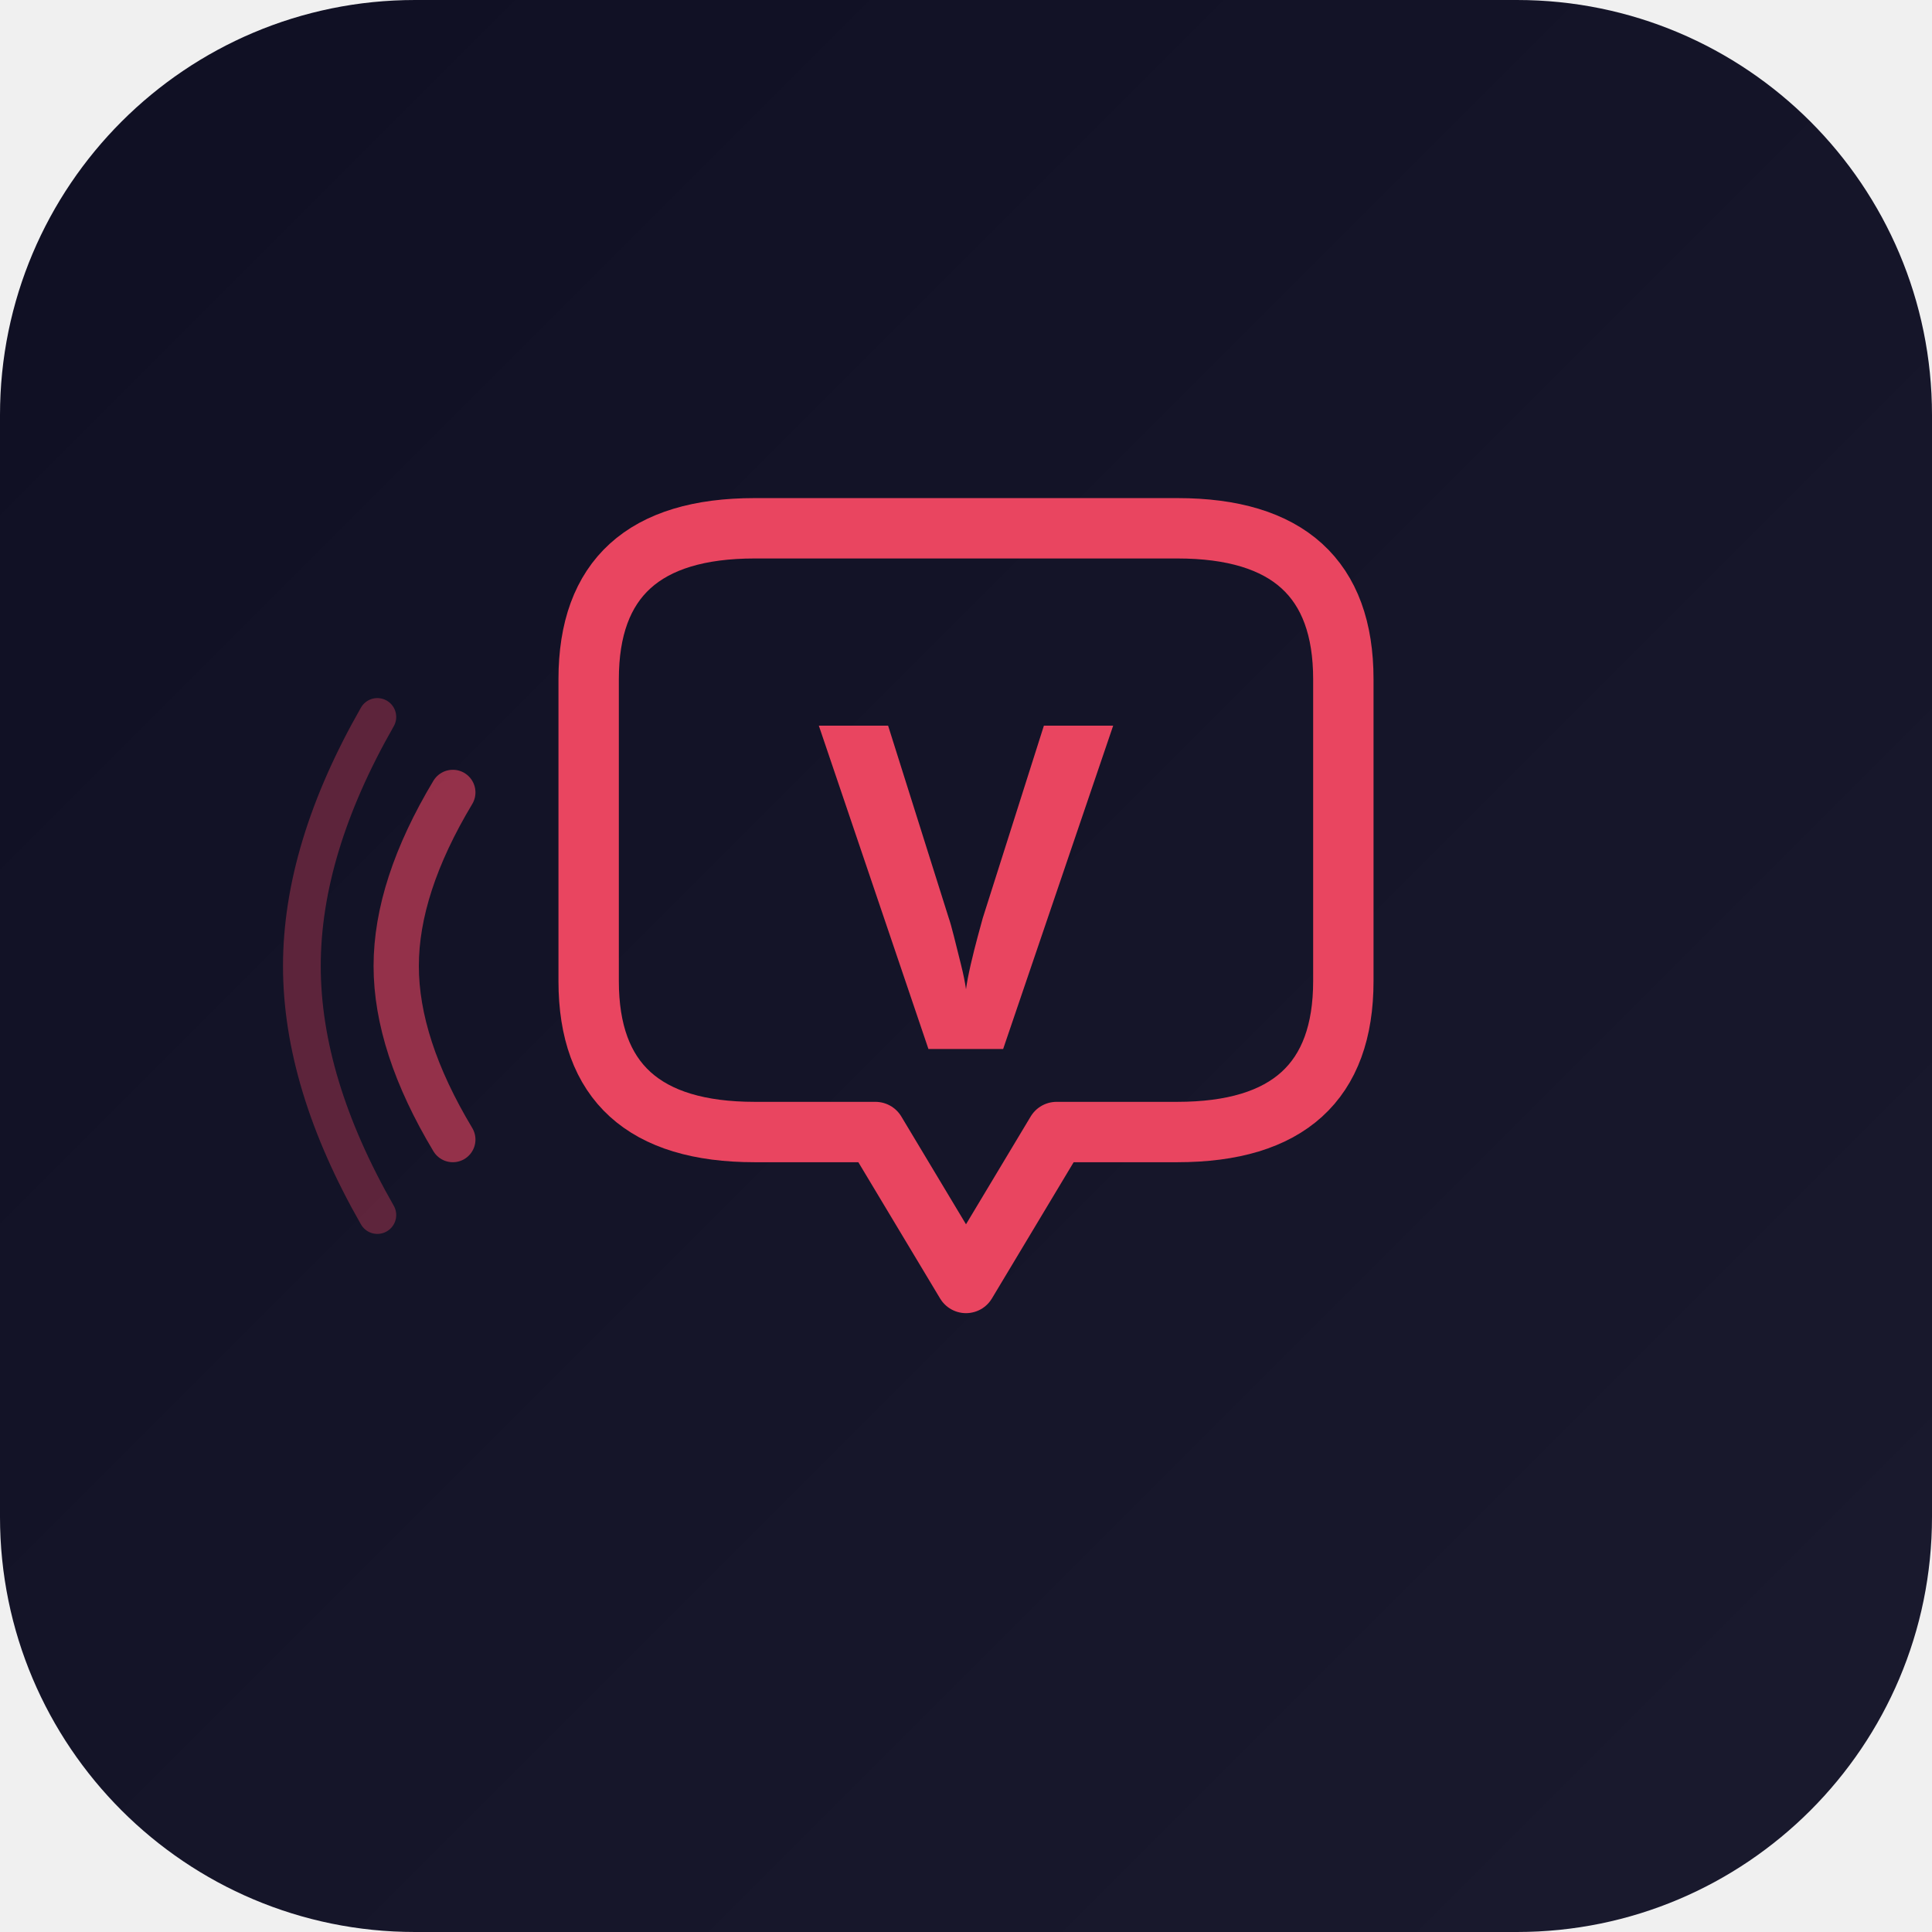
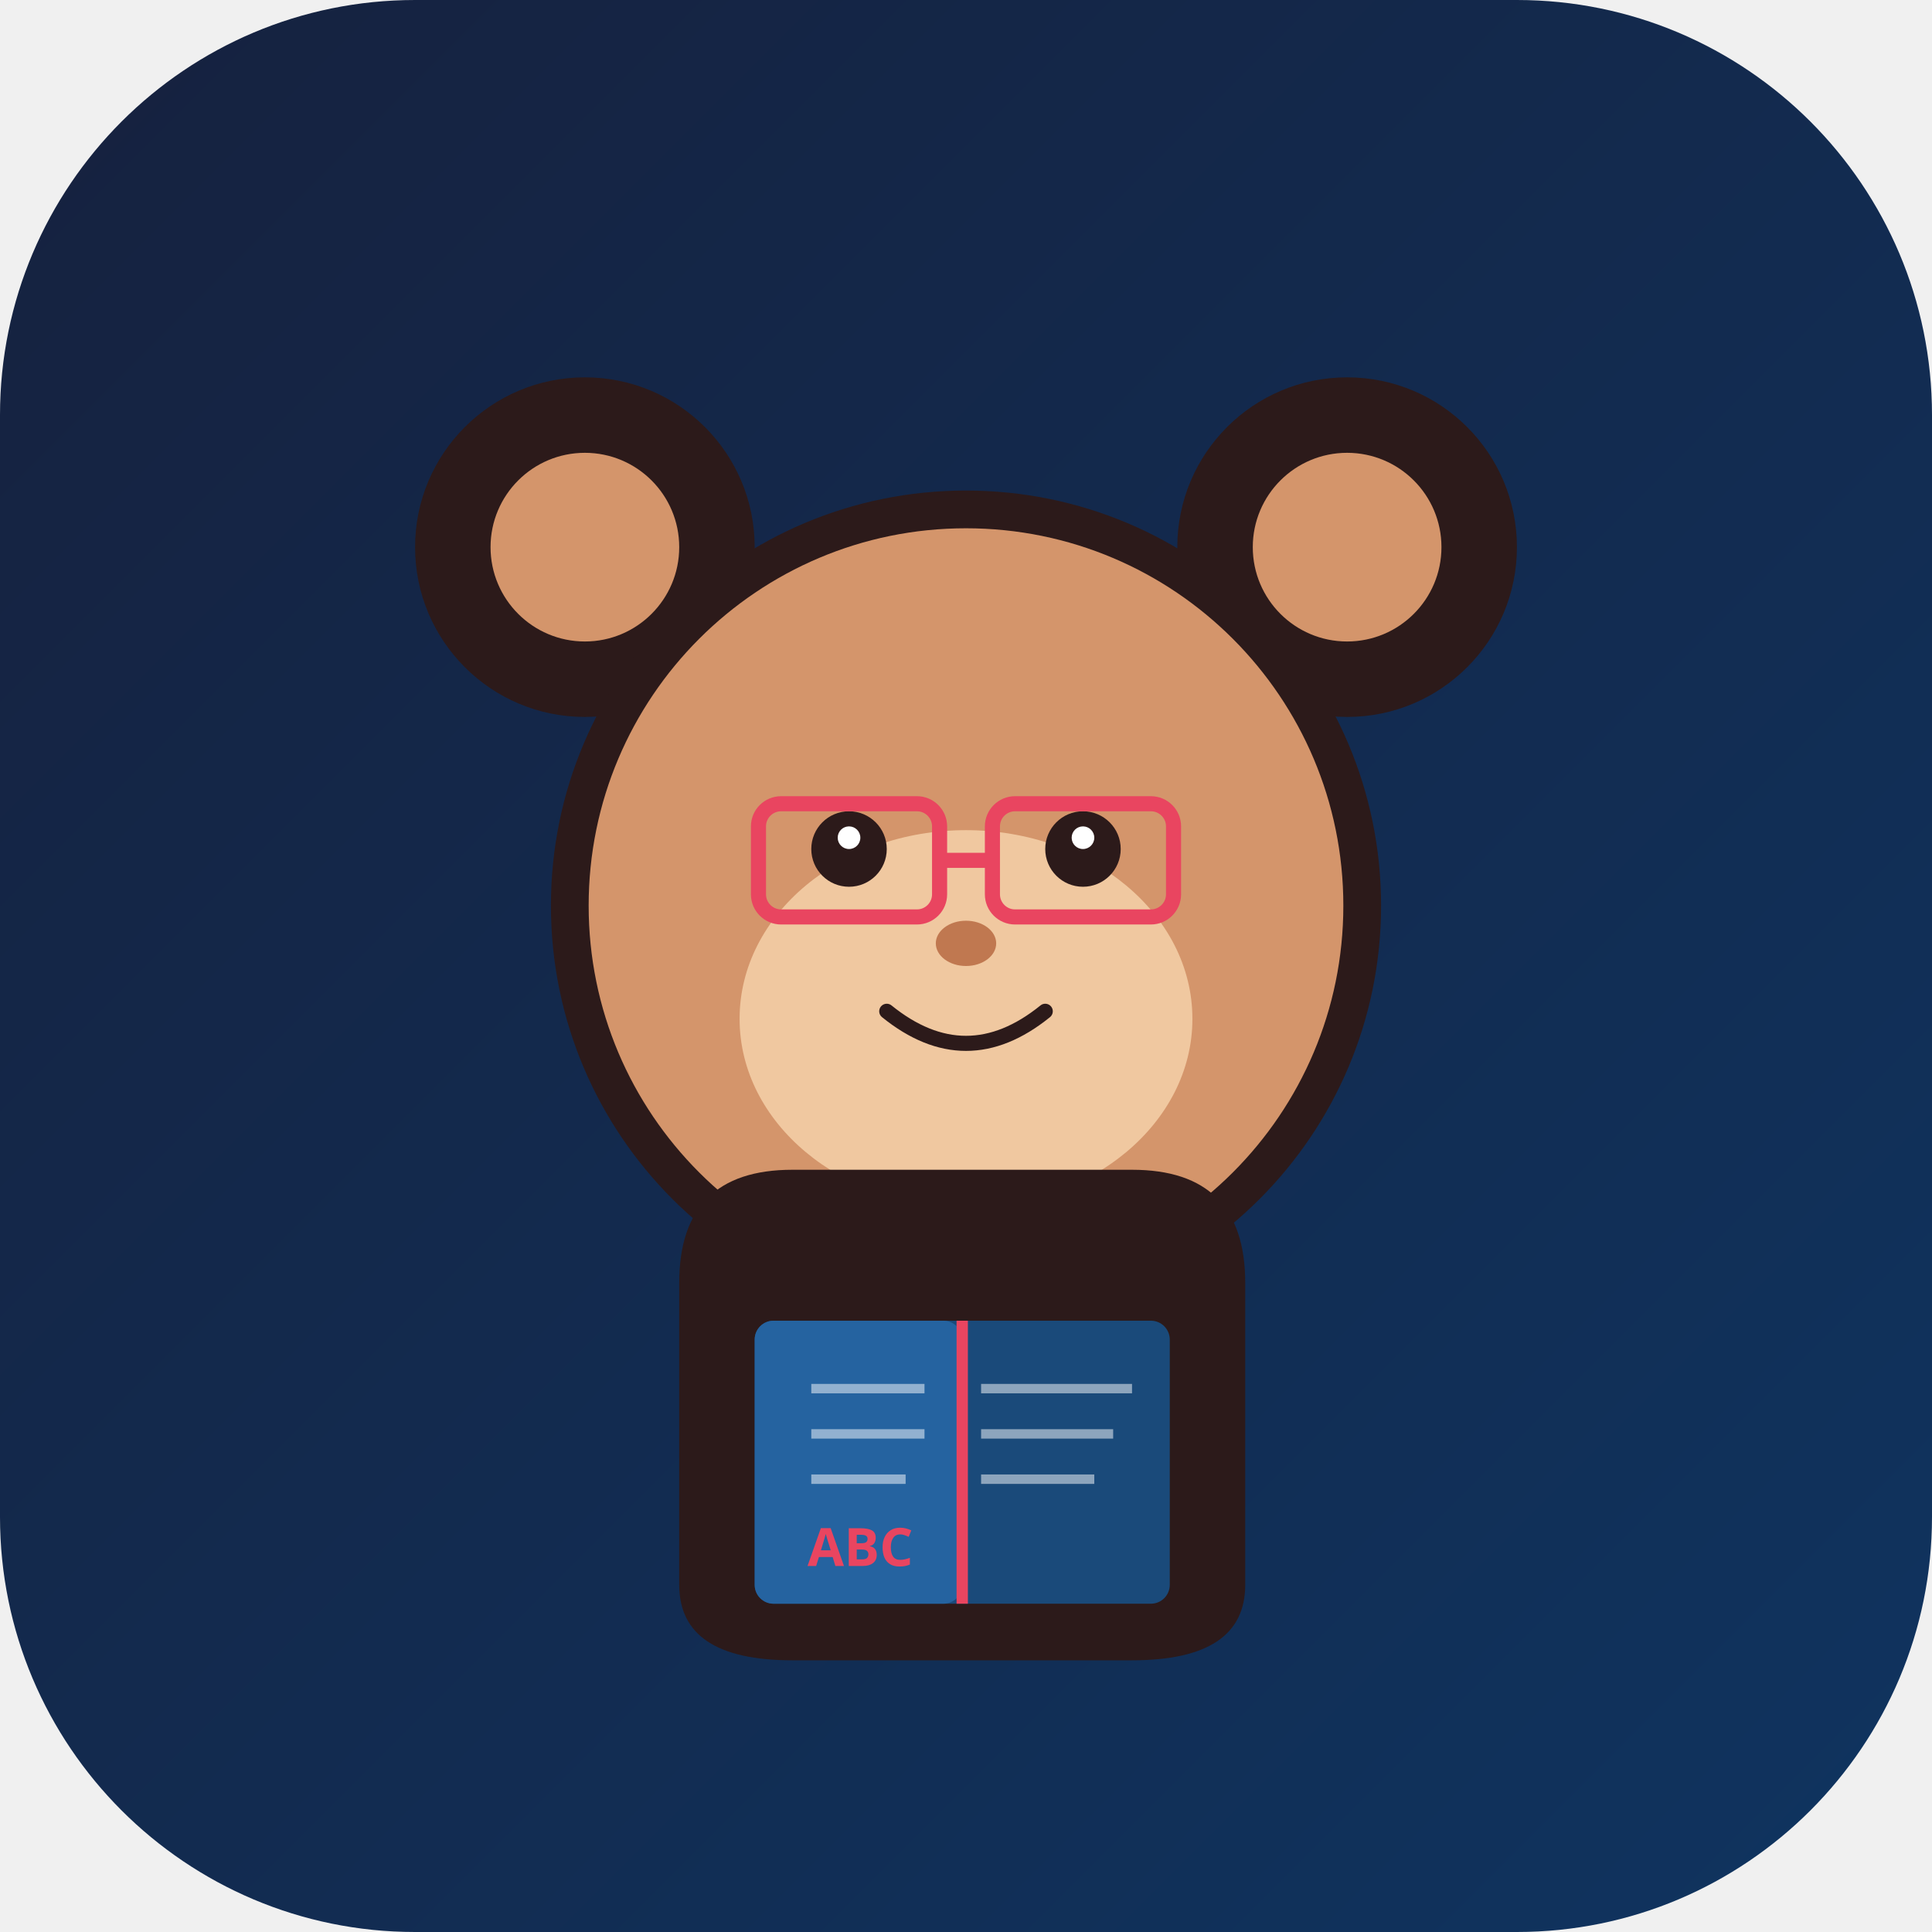
<svg xmlns="http://www.w3.org/2000/svg" viewBox="0 0 512 512">
  <defs>
    <linearGradient id="bg" x1="0" y1="0" x2="1" y2="1">
-       <stop offset="0%" stop-color="#0f0f23" />
-       <stop offset="100%" stop-color="#1a1a2e" />
+       <stop offset="0%" stop-color="#16213e" />
+       <stop offset="100%" stop-color="#0f3460" />
    </linearGradient>
  </defs>
  <rect width="512" height="512" rx="110" fill="url(#bg)" />
-   <path d="M156 180 Q156 140 200 140 H312 Q356 140 356 180 V260 Q356 300 312 300 H280 L256 340 L232 300 H200 Q156 300 156 260 Z" fill="none" stroke="#e94560" stroke-width="16" stroke-linecap="round" stroke-linejoin="round" />
-   <path d="M120 210 Q105 235 105 256 Q105 277 120 302" fill="none" stroke="#e94560" stroke-width="12" stroke-linecap="round" opacity="0.6" />
-   <path d="M100 190 Q80 225 80 256 Q80 287 100 322" fill="none" stroke="#e94560" stroke-width="10" stroke-linecap="round" opacity="0.35" />
-   <text x="256" y="278" text-anchor="middle" font-family="system-ui,sans-serif" font-size="120" font-weight="900" fill="#e94560" letter-spacing="-4">V</text>
+   <circle cx="155" cy="145" r="45" fill="#2c1a1a" />
+   <circle cx="155" cy="145" r="25" fill="#d4956b" />
+   <circle cx="357" cy="145" r="45" fill="#2c1a1a" />
+   <circle cx="357" cy="145" r="25" fill="#d4956b" />
+   <circle cx="256" cy="240" r="110" fill="#2c1a1a" />
+   <circle cx="256" cy="240" r="100" fill="#d4956b" />
+   <ellipse cx="256" cy="270" rx="60" ry="50" fill="#f0c8a0" />
+   <circle cx="225" cy="225" r="10" fill="#2c1a1a" />
+   <circle cx="225" cy="222" r="3" fill="white" />
+   <circle cx="287" cy="225" r="10" fill="#2c1a1a" />
+   <circle cx="287" cy="222" r="3" fill="white" />
+   <rect x="201" y="213" width="48" height="30" rx="6" fill="none" stroke="#e94560" stroke-width="4" />
+   <rect x="263" y="213" width="48" height="30" rx="6" fill="none" stroke="#e94560" stroke-width="4" />
+   <line x1="249" y1="228" x2="263" y2="228" stroke="#e94560" stroke-width="4" />
+   <ellipse cx="256" cy="250" rx="8" ry="6" fill="#c07850" />
+   <path d="M235 268 Q256 285 277 268" fill="none" stroke="#2c1a1a" stroke-width="4" stroke-linecap="round" />
+   <path d="M180 340 Q180 310 210 310 H300 Q330 310 330 340 V420 Q330 440 300 440 H210 Q180 440 180 420 Z" fill="#2c1a1a" />
+   <rect x="200" y="350" width="110" height="75" rx="5" fill="#1a4a7a" />
+   <rect x="200" y="350" width="55" height="75" rx="5" fill="#2563a0" />
+   <line x1="255" y1="350" x2="255" y2="425" stroke="#e94560" stroke-width="3" />
+   <line x1="215" y1="368" x2="245" y2="368" stroke="white" stroke-width="2.5" opacity="0.5" />
+   <line x1="215" y1="380" x2="245" y2="380" stroke="white" stroke-width="2.5" opacity="0.5" />
+   <line x1="215" y1="392" x2="240" y2="392" stroke="white" stroke-width="2.5" opacity="0.5" />
+   <line x1="260" y1="368" x2="300" y2="368" stroke="white" stroke-width="2.5" opacity="0.5" />
+   <line x1="260" y1="380" x2="295" y2="380" stroke="white" stroke-width="2.5" opacity="0.5" />
+   <line x1="260" y1="392" x2="290" y2="392" stroke="white" stroke-width="2.5" opacity="0.5" />
+   <text x="228" y="415" text-anchor="middle" font-family="system-ui,sans-serif" font-size="14" font-weight="700" fill="#e94560">ABC</text>
</svg>
